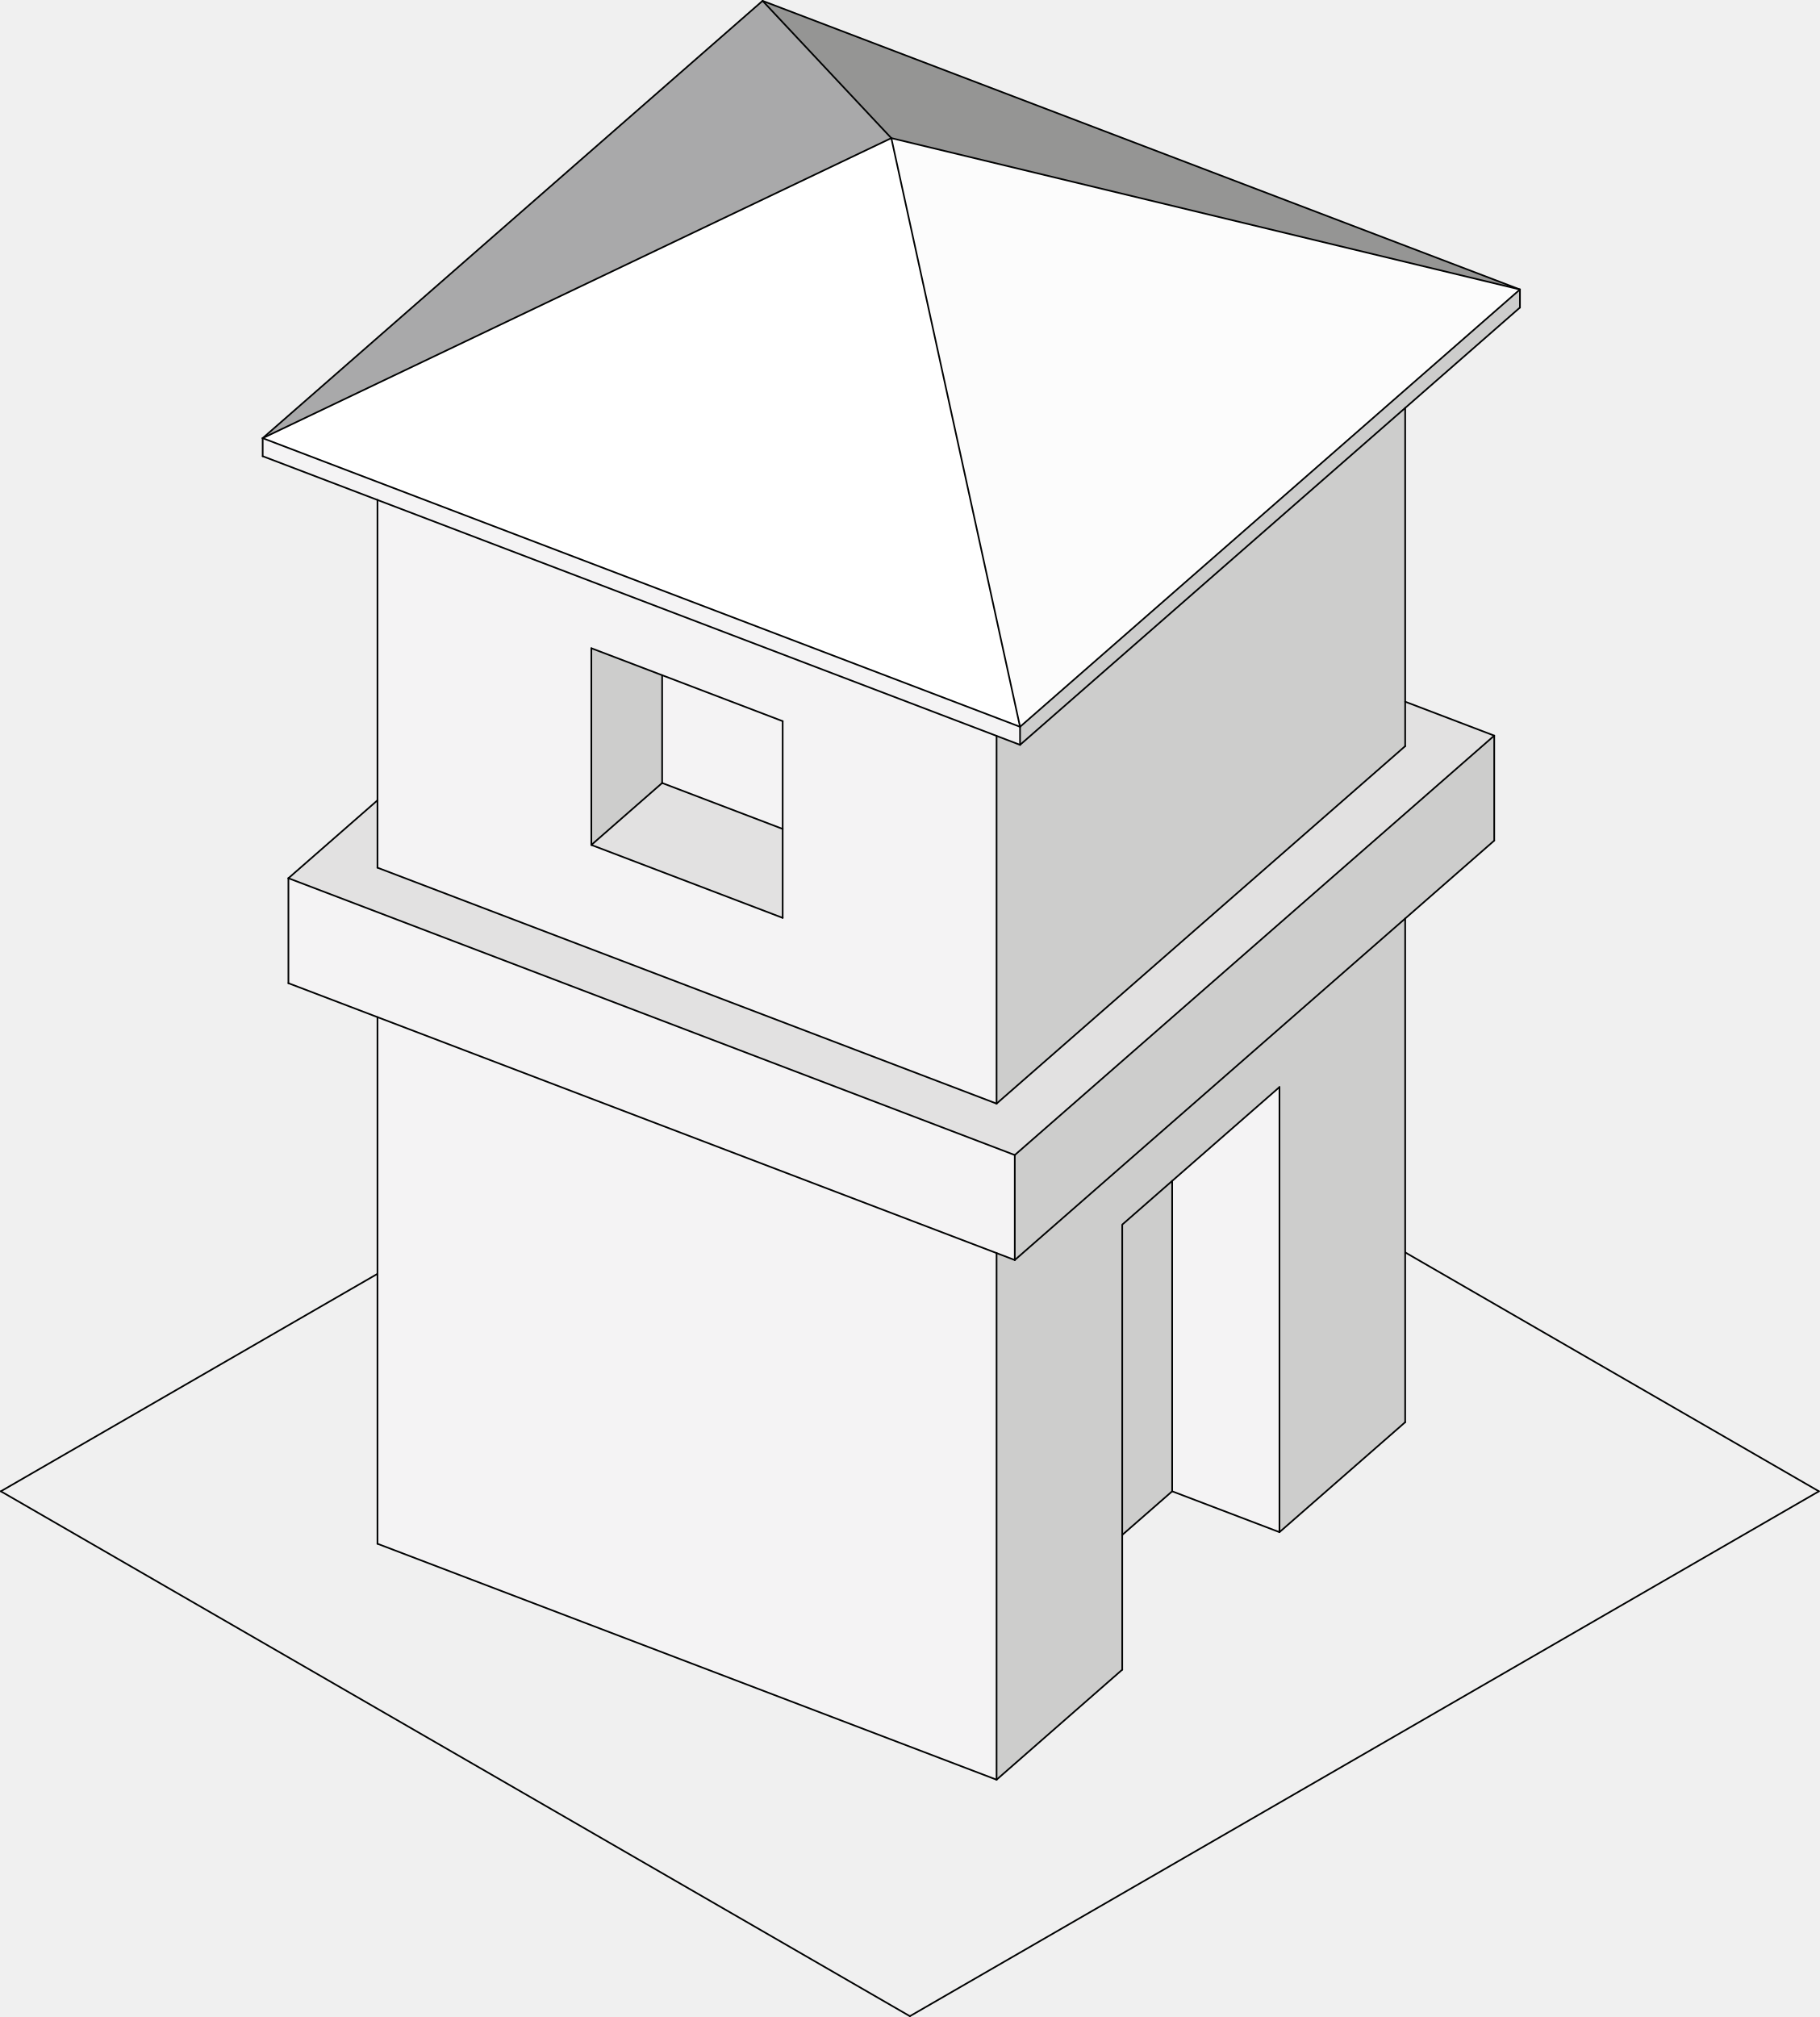
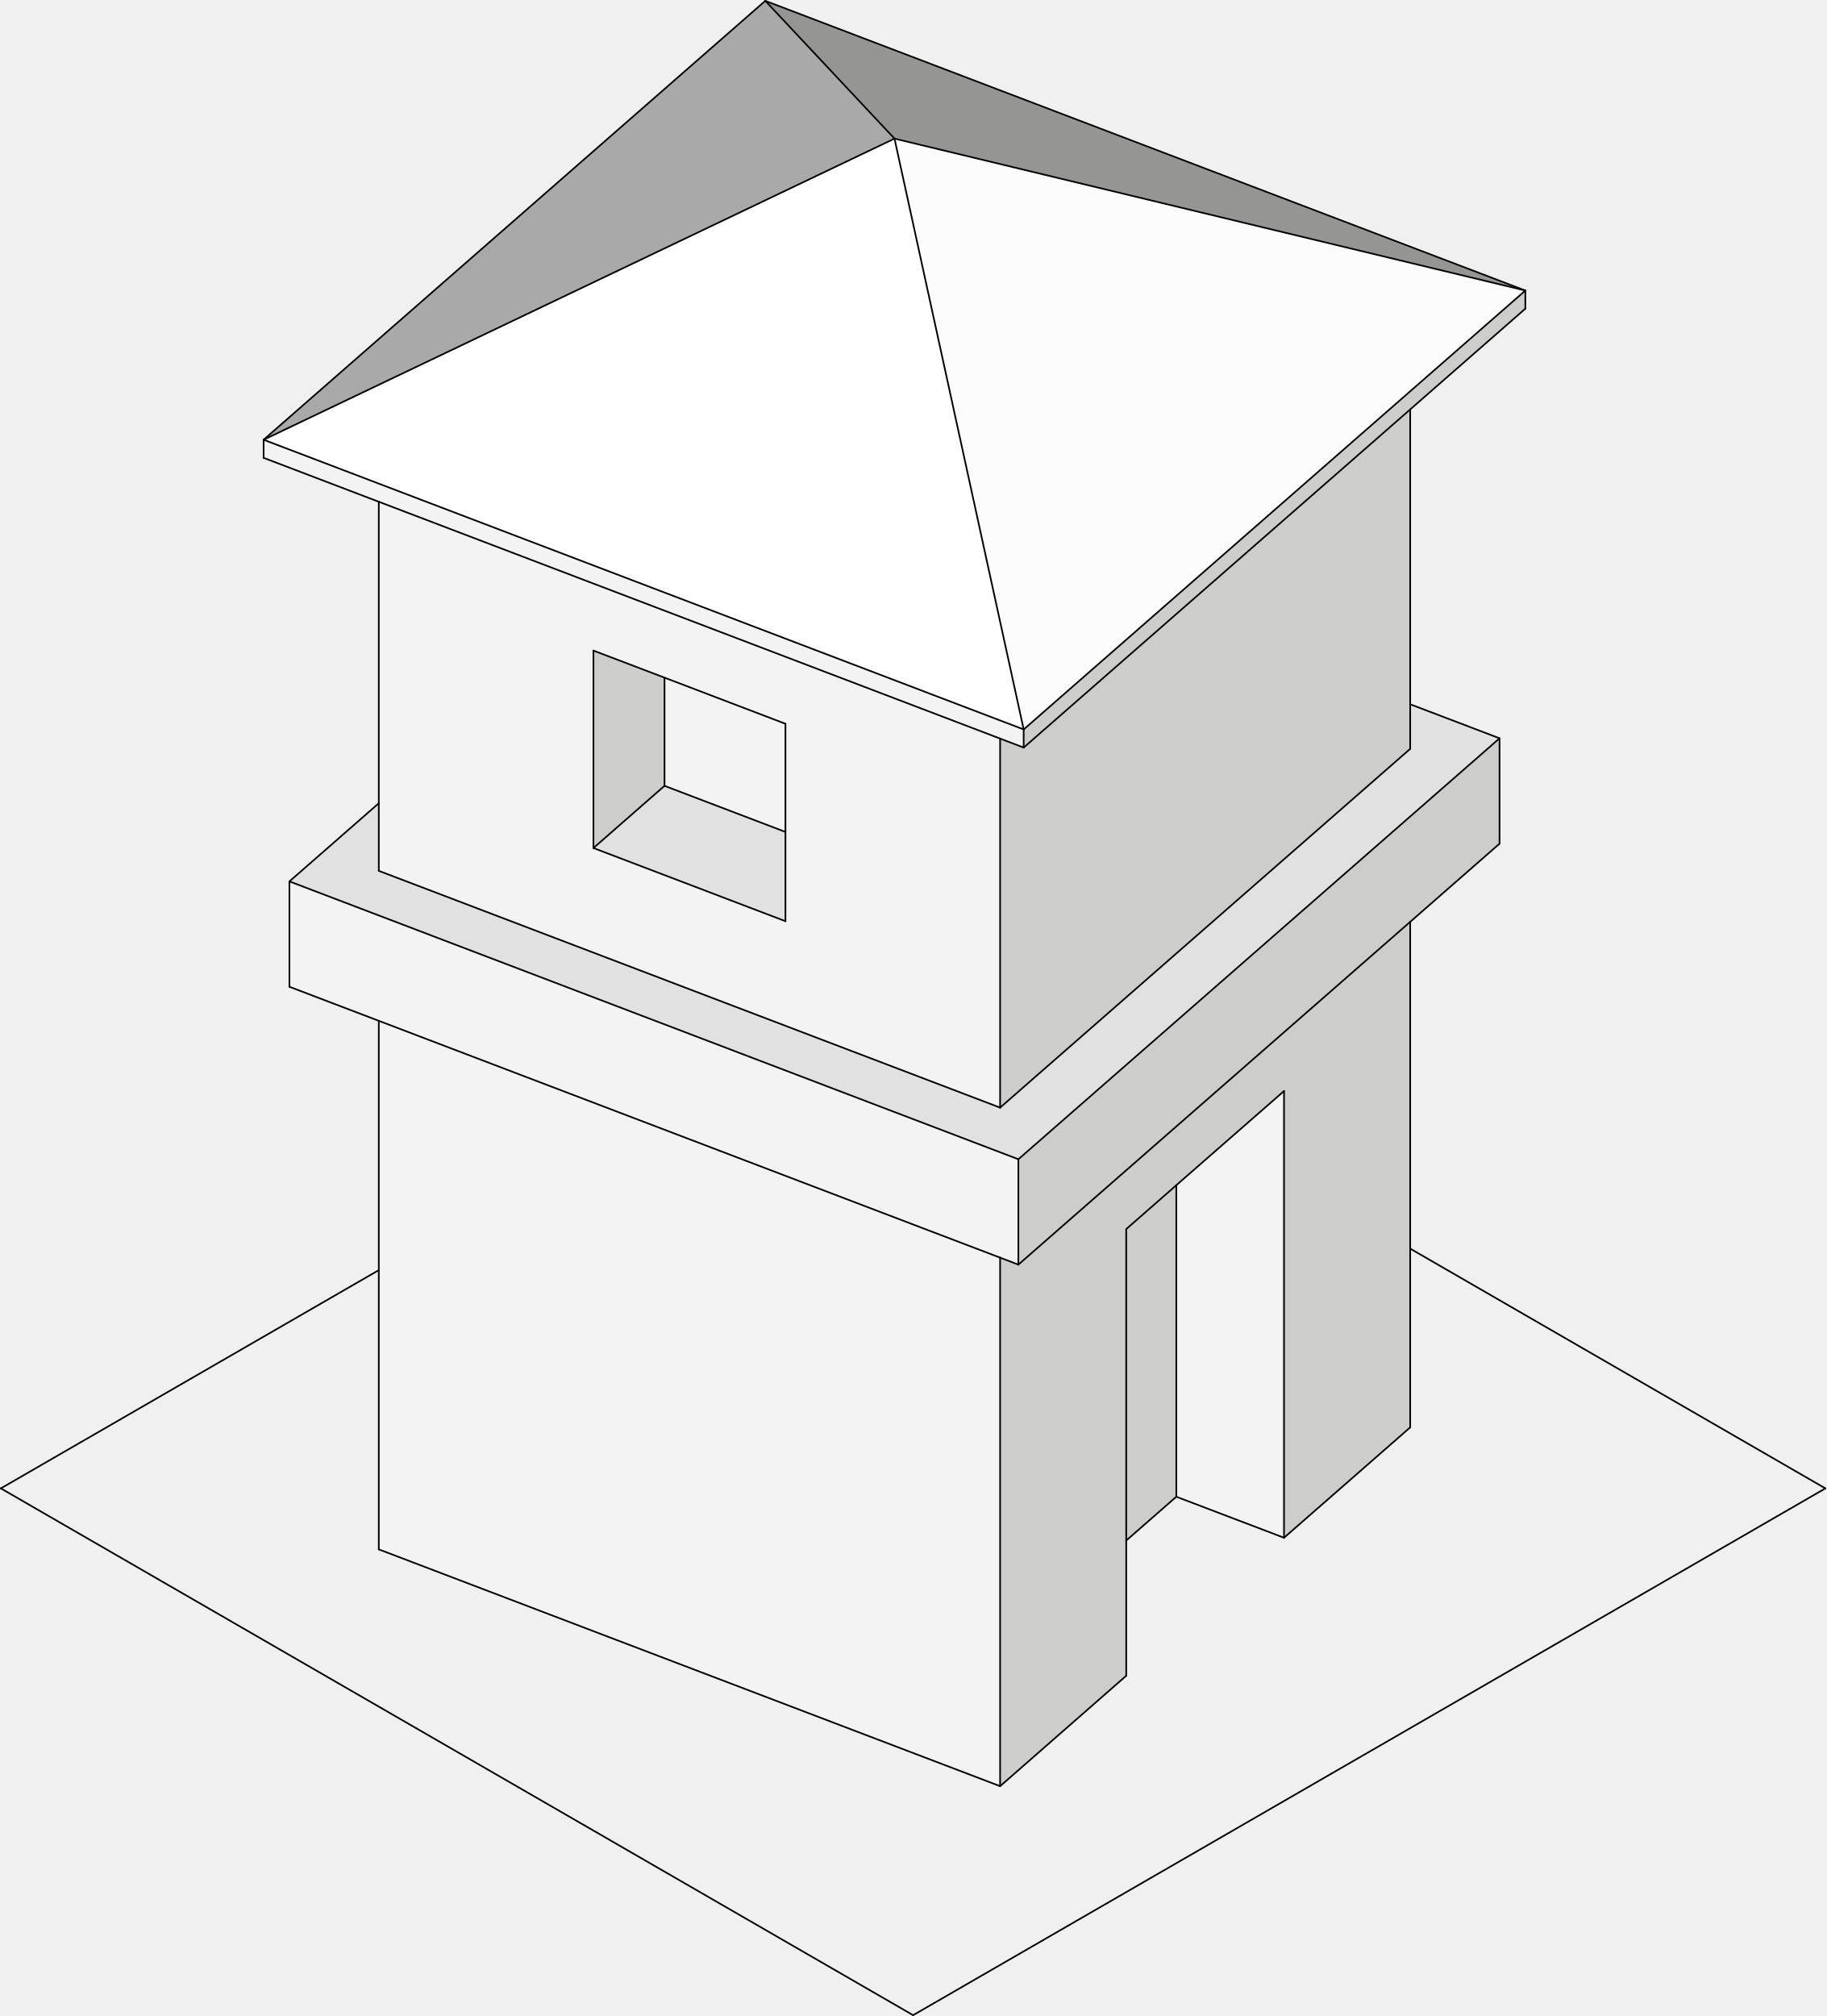
- <svg xmlns="http://www.w3.org/2000/svg" version="1.1" id="Calque_1" x="0px" y="0px" width="109.84px" height="121.738px" viewBox="0.001 3.167 109.84 121.738" enable-background="new 0.001 3.167 109.84 121.738" xml:space="preserve">
-   <g id="g3" transform="translate(-242.7824,-357.4665)">
-     <line id="line119_2_" fill="none" stroke="#010202" stroke-width="0.1" stroke-linecap="round" stroke-linejoin="round" stroke-miterlimit="10" x1="297.704" y1="418.963" x2="242.833" y2="450.642" />
-     <line id="line121_2_" fill="none" stroke="#010202" stroke-width="0.1" stroke-linecap="round" stroke-linejoin="round" stroke-miterlimit="10" x1="352.574" y1="450.642" x2="297.704" y2="418.963" />
-     <polyline id="polyline19" fill="#CDCDCC" points="327.601,446.472 320.013,453.108 320.013,426.245 313.536,431.909    310.522,434.547 310.522,453.276 310.522,461.409 302.937,468.049 302.937,436.265 304.036,436.683 327.601,416.072    327.601,438.358 327.601,446.472  " />
-     <polyline id="polyline21" fill="#F4F3F4" points="302.937,468.049 265.568,453.808 265.568,439.651 265.568,422.023    302.937,436.265 302.937,468.049  " />
-     <polyline id="polyline23" fill="#CDCDCC" points="332.976,405.033 332.976,411.369 327.601,416.072 304.036,436.683    304.036,430.347 332.976,405.033  " />
-     <polyline id="polyline25" fill="#E2E1E1" points="332.976,405.033 304.036,430.347 260.192,413.639 265.568,408.937    265.568,413.003 302.937,427.243 327.601,405.668 327.601,402.985 332.976,405.033  " />
-     <polyline id="polyline27" fill="#CDCDCC" points="327.601,405.668 302.937,427.243 302.937,405.049 304.354,405.589    327.601,385.255 327.601,402.985 327.601,405.668  " />
-     <path id="path29" fill="#F4F3F4" d="M278.477,399.758v11.873l11.549,4.4v-5.368v-6.504   l-7.273-2.773L278.477,399.758 M302.937,405.049v22.194l-37.369-14.24v-4.066v-18.128L302.937,405.049" />
-     <polyline id="polyline31" fill="#F4F3F4" points="304.036,430.347 304.036,436.683 302.937,436.265 265.568,422.023    260.192,419.975 260.192,413.639 304.036,430.347  " />
-     <polyline id="polyline33" fill="#F4F3F4" points="320.013,426.245 320.013,453.108 313.536,450.642 313.536,431.909    320.013,426.245  " />
-     <polyline id="polyline35" fill="#CDCDCC" points="313.536,450.642 310.522,453.276 310.522,434.547 313.536,431.909    313.536,450.642  " />
-     <polyline id="polyline37" fill="#959594" points="288.813,360.684 334.528,378.106 296.584,368.97 288.813,360.684  " />
-     <polyline id="polyline39" fill="#A9A9AA" points="258.639,387.079 288.813,360.684 296.584,368.97 258.639,387.079  " />
-     <polyline id="polyline41" fill="#F4F3F4" points="258.639,388.168 258.639,387.079 304.354,404.5 304.354,405.589 302.937,405.049    265.568,390.809 258.639,388.168  " />
-     <polyline id="polyline43" fill="#FFFFFF" points="304.354,404.5 258.639,387.079 296.584,368.97 304.354,404.5  " />
-     <polyline id="polyline45" fill="#CDCDCC" points="304.354,405.589 304.354,404.5 334.528,378.106 334.528,379.196 327.601,385.255    304.354,405.589  " />
-     <polyline id="polyline47" fill="#FCFCFC" points="334.528,378.106 304.354,404.5 296.584,368.97 334.528,378.106  " />
-     <polyline id="polyline49" fill="#CDCDCC" points="278.477,411.631 278.477,399.758 282.751,401.386 282.751,407.892    278.477,411.631  " />
-     <polyline id="polyline51" fill="#E2E1E1" points="290.026,416.032 278.477,411.631 282.751,407.892 290.026,410.664    290.026,416.032  " />
-     <polyline id="polyline53" fill="#F4F3F4" points="282.751,407.892 282.751,401.386 290.026,404.16 290.026,410.664    282.751,407.892  " />
-     <line id="line71" fill="none" stroke="#010202" stroke-width="0.1" stroke-linecap="round" stroke-linejoin="round" stroke-miterlimit="10" x1="327.601" y1="446.472" x2="320.013" y2="453.108" />
-     <line id="line73" fill="none" stroke="#010202" stroke-width="0.1" stroke-linecap="round" stroke-linejoin="round" stroke-miterlimit="10" x1="302.937" y1="468.049" x2="265.568" y2="453.808" />
-     <line id="line75" fill="none" stroke="#010202" stroke-width="0.1" stroke-linecap="round" stroke-linejoin="round" stroke-miterlimit="10" x1="302.937" y1="468.049" x2="302.937" y2="436.265" />
-     <line id="line77" fill="none" stroke="#010202" stroke-width="0.1" stroke-linecap="round" stroke-linejoin="round" stroke-miterlimit="10" x1="302.937" y1="427.243" x2="302.937" y2="405.049" />
-     <line id="line79" fill="none" stroke="#010202" stroke-width="0.1" stroke-linecap="round" stroke-linejoin="round" stroke-miterlimit="10" x1="304.036" y1="430.347" x2="332.976" y2="405.033" />
-     <line id="line81" fill="none" stroke="#010202" stroke-width="0.1" stroke-linecap="round" stroke-linejoin="round" stroke-miterlimit="10" x1="327.601" y1="405.668" x2="302.937" y2="427.243" />
-     <line id="line83" fill="none" stroke="#010202" stroke-width="0.1" stroke-linecap="round" stroke-linejoin="round" stroke-miterlimit="10" x1="304.036" y1="430.347" x2="304.036" y2="436.683" />
-     <line id="line85" fill="none" stroke="#010202" stroke-width="0.1" stroke-linecap="round" stroke-linejoin="round" stroke-miterlimit="10" x1="260.192" y1="413.639" x2="304.036" y2="430.347" />
-     <line id="line87" fill="none" stroke="#010202" stroke-width="0.1" stroke-linecap="round" stroke-linejoin="round" stroke-miterlimit="10" x1="302.937" y1="427.243" x2="265.568" y2="413.003" />
-     <line id="line89" fill="none" stroke="#010202" stroke-width="0.1" stroke-linecap="round" stroke-linejoin="round" stroke-miterlimit="10" x1="310.522" y1="461.409" x2="302.937" y2="468.049" />
-     <line id="line91" fill="none" stroke="#010202" stroke-width="0.1" stroke-linecap="round" stroke-linejoin="round" stroke-miterlimit="10" x1="320.013" y1="453.108" x2="320.013" y2="426.245" />
-     <line id="line93" fill="none" stroke="#010202" stroke-width="0.1" stroke-linecap="round" stroke-linejoin="round" stroke-miterlimit="10" x1="313.536" y1="450.642" x2="310.522" y2="453.276" />
-     <line id="line95" fill="none" stroke="#010202" stroke-width="0.1" stroke-linecap="round" stroke-linejoin="round" stroke-miterlimit="10" x1="313.536" y1="450.642" x2="313.536" y2="431.909" />
-     <line id="line97" fill="none" stroke="#010202" stroke-width="0.1" stroke-linecap="round" stroke-linejoin="round" stroke-miterlimit="10" x1="320.013" y1="453.108" x2="313.536" y2="450.642" />
-     <polyline id="polyline99" fill="none" stroke="#010202" stroke-width="0.1" stroke-linecap="round" stroke-linejoin="round" stroke-miterlimit="10" points="   258.639,387.079 304.354,404.5 334.528,378.106  " />
-     <line id="line101" fill="none" stroke="#010202" stroke-width="0.1" stroke-linecap="round" stroke-linejoin="round" stroke-miterlimit="10" x1="304.354" y1="405.589" x2="304.354" y2="404.5" />
-     <line id="line103" fill="none" stroke="#010202" stroke-width="0.1" stroke-linecap="round" stroke-linejoin="round" stroke-miterlimit="10" x1="304.354" y1="404.5" x2="296.584" y2="368.97" />
-     <polyline id="polyline105" fill="none" stroke="#010202" stroke-width="0.1" stroke-linecap="round" stroke-linejoin="round" stroke-miterlimit="10" points="   334.528,378.106 296.584,368.97 288.813,360.684  " />
-     <line id="line107" fill="none" stroke="#010202" stroke-width="0.1" stroke-linecap="round" stroke-linejoin="round" stroke-miterlimit="10" x1="296.584" y1="368.97" x2="258.639" y2="387.079" />
-     <line id="line109" fill="none" stroke="#010202" stroke-width="0.1" stroke-linecap="round" stroke-linejoin="round" stroke-miterlimit="10" x1="278.477" y1="411.631" x2="278.477" y2="399.758" />
-     <line id="line111" fill="none" stroke="#010202" stroke-width="0.1" stroke-linecap="round" stroke-linejoin="round" stroke-miterlimit="10" x1="278.477" y1="411.631" x2="290.026" y2="416.032" />
-     <line id="line113" fill="none" stroke="#010202" stroke-width="0.1" stroke-linecap="round" stroke-linejoin="round" stroke-miterlimit="10" x1="282.751" y1="407.892" x2="282.751" y2="401.386" />
-     <line id="line115" fill="none" stroke="#010202" stroke-width="0.1" stroke-linecap="round" stroke-linejoin="round" stroke-miterlimit="10" x1="282.751" y1="407.892" x2="290.026" y2="410.664" />
-     <line id="line117" fill="none" stroke="#010202" stroke-width="0.1" stroke-linecap="round" stroke-linejoin="round" stroke-miterlimit="10" x1="278.477" y1="411.631" x2="282.751" y2="407.892" />
-     <line id="line119" fill="none" stroke="#010202" stroke-width="0.1" stroke-linecap="round" stroke-linejoin="round" stroke-miterlimit="10" x1="242.833" y1="450.642" x2="297.704" y2="482.322" />
-     <line id="line121" fill="none" stroke="#010202" stroke-width="0.1" stroke-linecap="round" stroke-linejoin="round" stroke-miterlimit="10" x1="297.704" y1="482.322" x2="352.574" y2="450.642" />
-     <polyline id="polyline133" fill="none" stroke="#010202" stroke-width="0.1" stroke-linecap="round" stroke-linejoin="round" stroke-miterlimit="10" points="   332.976,411.369 332.976,405.033 327.601,402.985  " />
-     <line id="line135" fill="none" stroke="#010202" stroke-width="0.1" stroke-linecap="round" stroke-linejoin="round" stroke-miterlimit="10" x1="265.568" y1="408.937" x2="260.192" y2="413.639" />
-     <line id="line137" fill="none" stroke="#010202" stroke-width="0.1" stroke-linecap="round" stroke-linejoin="round" stroke-miterlimit="10" x1="260.192" y1="419.975" x2="260.192" y2="413.639" />
-     <polyline id="polyline139" fill="none" stroke="#010202" stroke-width="0.1" stroke-linecap="round" stroke-linejoin="round" stroke-miterlimit="10" points="   334.528,378.106 288.813,360.684 258.639,387.079  " />
-     <line id="line141" fill="none" stroke="#010202" stroke-width="0.1" stroke-linecap="round" stroke-linejoin="round" stroke-miterlimit="10" x1="258.639" y1="388.168" x2="258.639" y2="387.079" />
-     <line id="line143" fill="none" stroke="#010202" stroke-width="0.1" stroke-linecap="round" stroke-linejoin="round" stroke-miterlimit="10" x1="334.528" y1="379.196" x2="334.528" y2="378.106" />
-     <polyline id="polyline149" fill="none" stroke="#010202" stroke-width="0.1" stroke-linecap="round" stroke-linejoin="round" stroke-miterlimit="10" points="   265.568,453.808 265.568,439.651 265.568,422.023  " />
-     <polyline id="polyline151" fill="none" stroke="#010202" stroke-width="0.1" stroke-linecap="round" stroke-linejoin="round" stroke-miterlimit="10" points="   327.601,446.472 327.601,438.358 327.601,416.072  " />
-     <polyline id="polyline153" fill="none" stroke="#010202" stroke-width="0.1" stroke-linecap="round" stroke-linejoin="round" stroke-miterlimit="10" points="   304.036,436.683 327.601,416.072 332.976,411.369  " />
-     <line id="line155" fill="none" stroke="#010202" stroke-width="0.1" stroke-linecap="round" stroke-linejoin="round" stroke-miterlimit="10" x1="302.937" y1="436.265" x2="304.036" y2="436.683" />
-     <polyline id="polyline157" fill="none" stroke="#010202" stroke-width="0.1" stroke-linecap="round" stroke-linejoin="round" stroke-miterlimit="10" points="   265.568,413.003 265.568,408.937 265.568,390.809  " />
-     <polyline id="polyline159" fill="none" stroke="#010202" stroke-width="0.1" stroke-linecap="round" stroke-linejoin="round" stroke-miterlimit="10" points="   327.601,405.668 327.601,402.985 327.601,385.255  " />
-     <polyline id="polyline161" fill="none" stroke="#010202" stroke-width="0.1" stroke-linecap="round" stroke-linejoin="round" stroke-miterlimit="10" points="   310.522,461.409 310.522,453.276 310.522,434.547 313.536,431.909 320.013,426.245  " />
-     <line id="line163" fill="none" stroke="#010202" stroke-width="0.1" stroke-linecap="round" stroke-linejoin="round" stroke-miterlimit="10" x1="258.639" y1="388.168" x2="265.568" y2="390.809" />
-     <polyline id="polyline165" fill="none" stroke="#010202" stroke-width="0.1" stroke-linecap="round" stroke-linejoin="round" stroke-miterlimit="10" points="   304.354,405.589 327.601,385.255 334.528,379.196  " />
-     <polyline id="polyline167" fill="none" stroke="#010202" stroke-width="0.1" stroke-linecap="round" stroke-linejoin="round" stroke-miterlimit="10" points="   290.026,404.16 282.751,401.386 278.477,399.758  " />
-     <polyline id="polyline169" fill="none" stroke="#010202" stroke-width="0.1" stroke-linecap="round" stroke-linejoin="round" stroke-miterlimit="10" points="   290.026,404.16 290.026,410.664 290.026,416.032  " />
-     <polyline id="polyline171" fill="none" stroke="#010202" stroke-width="0.1" stroke-linecap="round" stroke-linejoin="round" stroke-miterlimit="10" points="   260.192,419.975 265.568,422.023 302.937,436.265  " />
-     <polyline id="polyline173" fill="none" stroke="#010202" stroke-width="0.1" stroke-linecap="round" stroke-linejoin="round" stroke-miterlimit="10" points="   265.568,390.809 302.937,405.049 304.354,405.589  " />
-   </g>
+ <svg xmlns="http://www.w3.org/2000/svg" version="1.1" id="Calque_1" x="0px" y="0px" width="109.84px" height="121.236px" viewBox="0.001 3.167 109.84 121.236" enable-background="new 0.001 3.167 109.84 121.236" xml:space="preserve">
+   <line id="line119_2_" fill="none" stroke="#010202" stroke-width="0.1" stroke-linecap="round" stroke-linejoin="round" stroke-miterlimit="10" x1="54.922" y1="60.994" x2="0.051" y2="92.674" />
+   <line id="line121_2_" fill="none" stroke="#010202" stroke-width="0.1" stroke-linecap="round" stroke-linejoin="round" stroke-miterlimit="10" x1="109.791" y1="92.674" x2="54.922" y2="60.994" />
+   <polyline id="polyline19" fill="#CDCDCC" points="84.819,89.006 77.231,95.642 77.231,68.778 70.753,74.442 67.74,77.08   67.74,95.81 67.74,103.942 60.155,110.582 60.155,78.799 61.253,79.217 84.819,58.605 84.819,80.892 84.819,89.006 " />
+   <polyline id="polyline21" fill="#F4F3F4" points="60.155,110.582 22.785,96.342 22.785,82.185 22.785,64.557 60.155,78.799   60.155,110.582 " />
+   <polyline id="polyline23" fill="#CDCDCC" points="90.194,47.566 90.194,53.902 84.819,58.605 61.253,79.217 61.253,72.881   90.194,47.566 " />
+   <polyline id="polyline25" fill="#E2E1E1" points="90.194,47.566 61.253,72.881 17.409,56.172 22.785,51.471 22.785,55.537   60.155,69.776 84.819,48.201 84.819,45.519 90.194,47.566 " />
+   <polyline id="polyline27" fill="#CDCDCC" points="84.819,48.201 60.155,69.776 60.155,47.583 61.572,48.123 84.819,27.789   84.819,45.519 84.819,48.201 " />
+   <path id="path29" fill="#F4F3F4" d="M35.695,42.292v11.873l11.549,4.4v-5.368v-6.504l-7.273-2.773  L35.695,42.292 M60.155,47.583v22.194l-37.369-14.24V51.47V33.342L60.155,47.583" />
+   <polyline id="polyline31" fill="#F4F3F4" points="61.253,72.881 61.253,79.217 60.155,78.799 22.785,64.557 17.409,62.508   17.409,56.172 61.253,72.881 " />
+   <polyline id="polyline33" fill="#F4F3F4" points="77.231,68.778 77.231,95.642 70.753,93.176 70.753,74.442 77.231,68.778 " />
+   <polyline id="polyline35" fill="#CDCDCC" points="70.753,93.176 67.74,95.81 67.74,77.08 70.753,74.442 70.753,93.176 " />
+   <polyline id="polyline37" fill="#959594" points="46.031,3.217 91.745,20.64 53.802,11.503 46.031,3.217 " />
+   <polyline id="polyline39" fill="#A9A9AA" points="15.857,29.612 46.031,3.217 53.802,11.503 15.857,29.612 " />
+   <polyline id="polyline41" fill="#F4F3F4" points="15.857,30.701 15.857,29.612 61.572,47.033 61.572,48.123 60.155,47.583   22.785,33.342 15.857,30.701 " />
+   <polyline id="polyline43" fill="#FFFFFF" points="61.572,47.033 15.857,29.612 53.802,11.503 61.572,47.033 " />
+   <polyline id="polyline45" fill="#CDCDCC" points="61.572,48.123 61.572,47.033 91.745,20.64 91.745,21.729 84.819,27.789   61.572,48.123 " />
+   <polyline id="polyline47" fill="#FCFCFC" points="91.745,20.64 61.572,47.033 53.802,11.503 91.745,20.64 " />
+   <polyline id="polyline49" fill="#CDCDCC" points="35.695,54.165 35.695,42.292 39.969,43.919 39.969,50.425 35.695,54.165 " />
+   <polyline id="polyline51" fill="#E2E1E1" points="47.243,58.565 35.695,54.165 39.969,50.425 47.243,53.197 47.243,58.565 " />
+   <polyline id="polyline53" fill="#F4F3F4" points="39.969,50.425 39.969,43.919 47.243,46.693 47.243,53.197 39.969,50.425 " />
+   <line id="line71" fill="none" stroke="#010202" stroke-width="0.1" stroke-linecap="round" stroke-linejoin="round" stroke-miterlimit="10" x1="84.819" y1="89.006" x2="77.231" y2="95.642" />
+   <line id="line73" fill="none" stroke="#010202" stroke-width="0.1" stroke-linecap="round" stroke-linejoin="round" stroke-miterlimit="10" x1="60.155" y1="110.582" x2="22.785" y2="96.342" />
+   <line id="line75" fill="none" stroke="#010202" stroke-width="0.1" stroke-linecap="round" stroke-linejoin="round" stroke-miterlimit="10" x1="60.155" y1="110.582" x2="60.155" y2="78.799" />
+   <line id="line77" fill="none" stroke="#010202" stroke-width="0.1" stroke-linecap="round" stroke-linejoin="round" stroke-miterlimit="10" x1="60.155" y1="69.776" x2="60.155" y2="47.583" />
+   <line id="line79" fill="none" stroke="#010202" stroke-width="0.1" stroke-linecap="round" stroke-linejoin="round" stroke-miterlimit="10" x1="61.253" y1="72.881" x2="90.194" y2="47.566" />
+   <line id="line81" fill="none" stroke="#010202" stroke-width="0.1" stroke-linecap="round" stroke-linejoin="round" stroke-miterlimit="10" x1="84.819" y1="48.201" x2="60.155" y2="69.776" />
+   <line id="line83" fill="none" stroke="#010202" stroke-width="0.1" stroke-linecap="round" stroke-linejoin="round" stroke-miterlimit="10" x1="61.253" y1="72.881" x2="61.253" y2="79.217" />
+   <line id="line85" fill="none" stroke="#010202" stroke-width="0.1" stroke-linecap="round" stroke-linejoin="round" stroke-miterlimit="10" x1="17.409" y1="56.172" x2="61.253" y2="72.881" />
+   <line id="line87" fill="none" stroke="#010202" stroke-width="0.1" stroke-linecap="round" stroke-linejoin="round" stroke-miterlimit="10" x1="60.155" y1="69.776" x2="22.785" y2="55.537" />
+   <line id="line89" fill="none" stroke="#010202" stroke-width="0.1" stroke-linecap="round" stroke-linejoin="round" stroke-miterlimit="10" x1="67.74" y1="103.942" x2="60.155" y2="110.582" />
+   <line id="line91" fill="none" stroke="#010202" stroke-width="0.1" stroke-linecap="round" stroke-linejoin="round" stroke-miterlimit="10" x1="77.231" y1="95.642" x2="77.231" y2="68.778" />
+   <line id="line93" fill="none" stroke="#010202" stroke-width="0.1" stroke-linecap="round" stroke-linejoin="round" stroke-miterlimit="10" x1="70.753" y1="93.176" x2="67.74" y2="95.81" />
+   <line id="line95" fill="none" stroke="#010202" stroke-width="0.1" stroke-linecap="round" stroke-linejoin="round" stroke-miterlimit="10" x1="70.753" y1="93.176" x2="70.753" y2="74.442" />
+   <line id="line97" fill="none" stroke="#010202" stroke-width="0.1" stroke-linecap="round" stroke-linejoin="round" stroke-miterlimit="10" x1="77.231" y1="95.642" x2="70.753" y2="93.176" />
+   <polyline id="polyline99" fill="none" stroke="#010202" stroke-width="0.1" stroke-linecap="round" stroke-linejoin="round" stroke-miterlimit="10" points="  15.857,29.612 61.572,47.033 91.745,20.64 " />
+   <line id="line101" fill="none" stroke="#010202" stroke-width="0.1" stroke-linecap="round" stroke-linejoin="round" stroke-miterlimit="10" x1="61.572" y1="48.123" x2="61.572" y2="47.033" />
+   <line id="line103" fill="none" stroke="#010202" stroke-width="0.1" stroke-linecap="round" stroke-linejoin="round" stroke-miterlimit="10" x1="61.572" y1="47.033" x2="53.802" y2="11.503" />
+   <polyline id="polyline105" fill="none" stroke="#010202" stroke-width="0.1" stroke-linecap="round" stroke-linejoin="round" stroke-miterlimit="10" points="  91.745,20.64 53.802,11.503 46.031,3.217 " />
+   <line id="line107" fill="none" stroke="#010202" stroke-width="0.1" stroke-linecap="round" stroke-linejoin="round" stroke-miterlimit="10" x1="53.802" y1="11.503" x2="15.857" y2="29.612" />
+   <line id="line109" fill="none" stroke="#010202" stroke-width="0.1" stroke-linecap="round" stroke-linejoin="round" stroke-miterlimit="10" x1="35.695" y1="54.165" x2="35.695" y2="42.292" />
+   <line id="line111" fill="none" stroke="#010202" stroke-width="0.1" stroke-linecap="round" stroke-linejoin="round" stroke-miterlimit="10" x1="35.695" y1="54.165" x2="47.243" y2="58.565" />
+   <line id="line113" fill="none" stroke="#010202" stroke-width="0.1" stroke-linecap="round" stroke-linejoin="round" stroke-miterlimit="10" x1="39.969" y1="50.425" x2="39.969" y2="43.919" />
+   <line id="line115" fill="none" stroke="#010202" stroke-width="0.1" stroke-linecap="round" stroke-linejoin="round" stroke-miterlimit="10" x1="39.969" y1="50.425" x2="47.243" y2="53.197" />
+   <line id="line117" fill="none" stroke="#010202" stroke-width="0.1" stroke-linecap="round" stroke-linejoin="round" stroke-miterlimit="10" x1="35.695" y1="54.165" x2="39.969" y2="50.425" />
+   <line id="line119" fill="none" stroke="#010202" stroke-width="0.1" stroke-linecap="round" stroke-linejoin="round" stroke-miterlimit="10" x1="0.051" y1="92.674" x2="54.922" y2="124.354" />
+   <line id="line121" fill="none" stroke="#010202" stroke-width="0.1" stroke-linecap="round" stroke-linejoin="round" stroke-miterlimit="10" x1="54.922" y1="124.354" x2="109.791" y2="92.674" />
+   <polyline id="polyline133" fill="none" stroke="#010202" stroke-width="0.1" stroke-linecap="round" stroke-linejoin="round" stroke-miterlimit="10" points="  90.194,53.902 90.194,47.566 84.819,45.519 " />
+   <line id="line135" fill="none" stroke="#010202" stroke-width="0.1" stroke-linecap="round" stroke-linejoin="round" stroke-miterlimit="10" x1="22.785" y1="51.471" x2="17.409" y2="56.172" />
+   <line id="line137" fill="none" stroke="#010202" stroke-width="0.1" stroke-linecap="round" stroke-linejoin="round" stroke-miterlimit="10" x1="17.409" y1="62.508" x2="17.409" y2="56.172" />
+   <polyline id="polyline139" fill="none" stroke="#010202" stroke-width="0.1" stroke-linecap="round" stroke-linejoin="round" stroke-miterlimit="10" points="  91.745,20.64 46.031,3.217 15.857,29.612 " />
+   <line id="line141" fill="none" stroke="#010202" stroke-width="0.1" stroke-linecap="round" stroke-linejoin="round" stroke-miterlimit="10" x1="15.857" y1="30.701" x2="15.857" y2="29.612" />
+   <line id="line143" fill="none" stroke="#010202" stroke-width="0.1" stroke-linecap="round" stroke-linejoin="round" stroke-miterlimit="10" x1="91.745" y1="21.729" x2="91.745" y2="20.64" />
+   <polyline id="polyline149" fill="none" stroke="#010202" stroke-width="0.1" stroke-linecap="round" stroke-linejoin="round" stroke-miterlimit="10" points="  22.785,96.342 22.785,82.185 22.785,64.557 " />
+   <polyline id="polyline151" fill="none" stroke="#010202" stroke-width="0.1" stroke-linecap="round" stroke-linejoin="round" stroke-miterlimit="10" points="  84.819,89.006 84.819,80.892 84.819,58.605 " />
+   <polyline id="polyline153" fill="none" stroke="#010202" stroke-width="0.1" stroke-linecap="round" stroke-linejoin="round" stroke-miterlimit="10" points="  61.253,79.217 84.819,58.605 90.194,53.902 " />
+   <line id="line155" fill="none" stroke="#010202" stroke-width="0.1" stroke-linecap="round" stroke-linejoin="round" stroke-miterlimit="10" x1="60.155" y1="78.799" x2="61.253" y2="79.217" />
+   <polyline id="polyline157" fill="none" stroke="#010202" stroke-width="0.1" stroke-linecap="round" stroke-linejoin="round" stroke-miterlimit="10" points="  22.785,55.537 22.785,51.471 22.785,33.342 " />
+   <polyline id="polyline159" fill="none" stroke="#010202" stroke-width="0.1" stroke-linecap="round" stroke-linejoin="round" stroke-miterlimit="10" points="  84.819,48.201 84.819,45.519 84.819,27.789 " />
+   <polyline id="polyline161" fill="none" stroke="#010202" stroke-width="0.1" stroke-linecap="round" stroke-linejoin="round" stroke-miterlimit="10" points="  67.74,103.942 67.74,95.81 67.74,77.08 70.753,74.442 77.231,68.778 " />
+   <line id="line163" fill="none" stroke="#010202" stroke-width="0.1" stroke-linecap="round" stroke-linejoin="round" stroke-miterlimit="10" x1="15.857" y1="30.701" x2="22.785" y2="33.342" />
+   <polyline id="polyline165" fill="none" stroke="#010202" stroke-width="0.1" stroke-linecap="round" stroke-linejoin="round" stroke-miterlimit="10" points="  61.572,48.123 84.819,27.789 91.745,21.729 " />
+   <polyline id="polyline167" fill="none" stroke="#010202" stroke-width="0.1" stroke-linecap="round" stroke-linejoin="round" stroke-miterlimit="10" points="  47.243,46.693 39.969,43.919 35.695,42.292 " />
+   <polyline id="polyline169" fill="none" stroke="#010202" stroke-width="0.1" stroke-linecap="round" stroke-linejoin="round" stroke-miterlimit="10" points="  47.243,46.693 47.243,53.197 47.243,58.565 " />
+   <polyline id="polyline171" fill="none" stroke="#010202" stroke-width="0.1" stroke-linecap="round" stroke-linejoin="round" stroke-miterlimit="10" points="  17.409,62.508 22.785,64.557 60.155,78.799 " />
+   <polyline id="polyline173" fill="none" stroke="#010202" stroke-width="0.1" stroke-linecap="round" stroke-linejoin="round" stroke-miterlimit="10" points="  22.785,33.342 60.155,47.583 61.572,48.123 " />
</svg>
